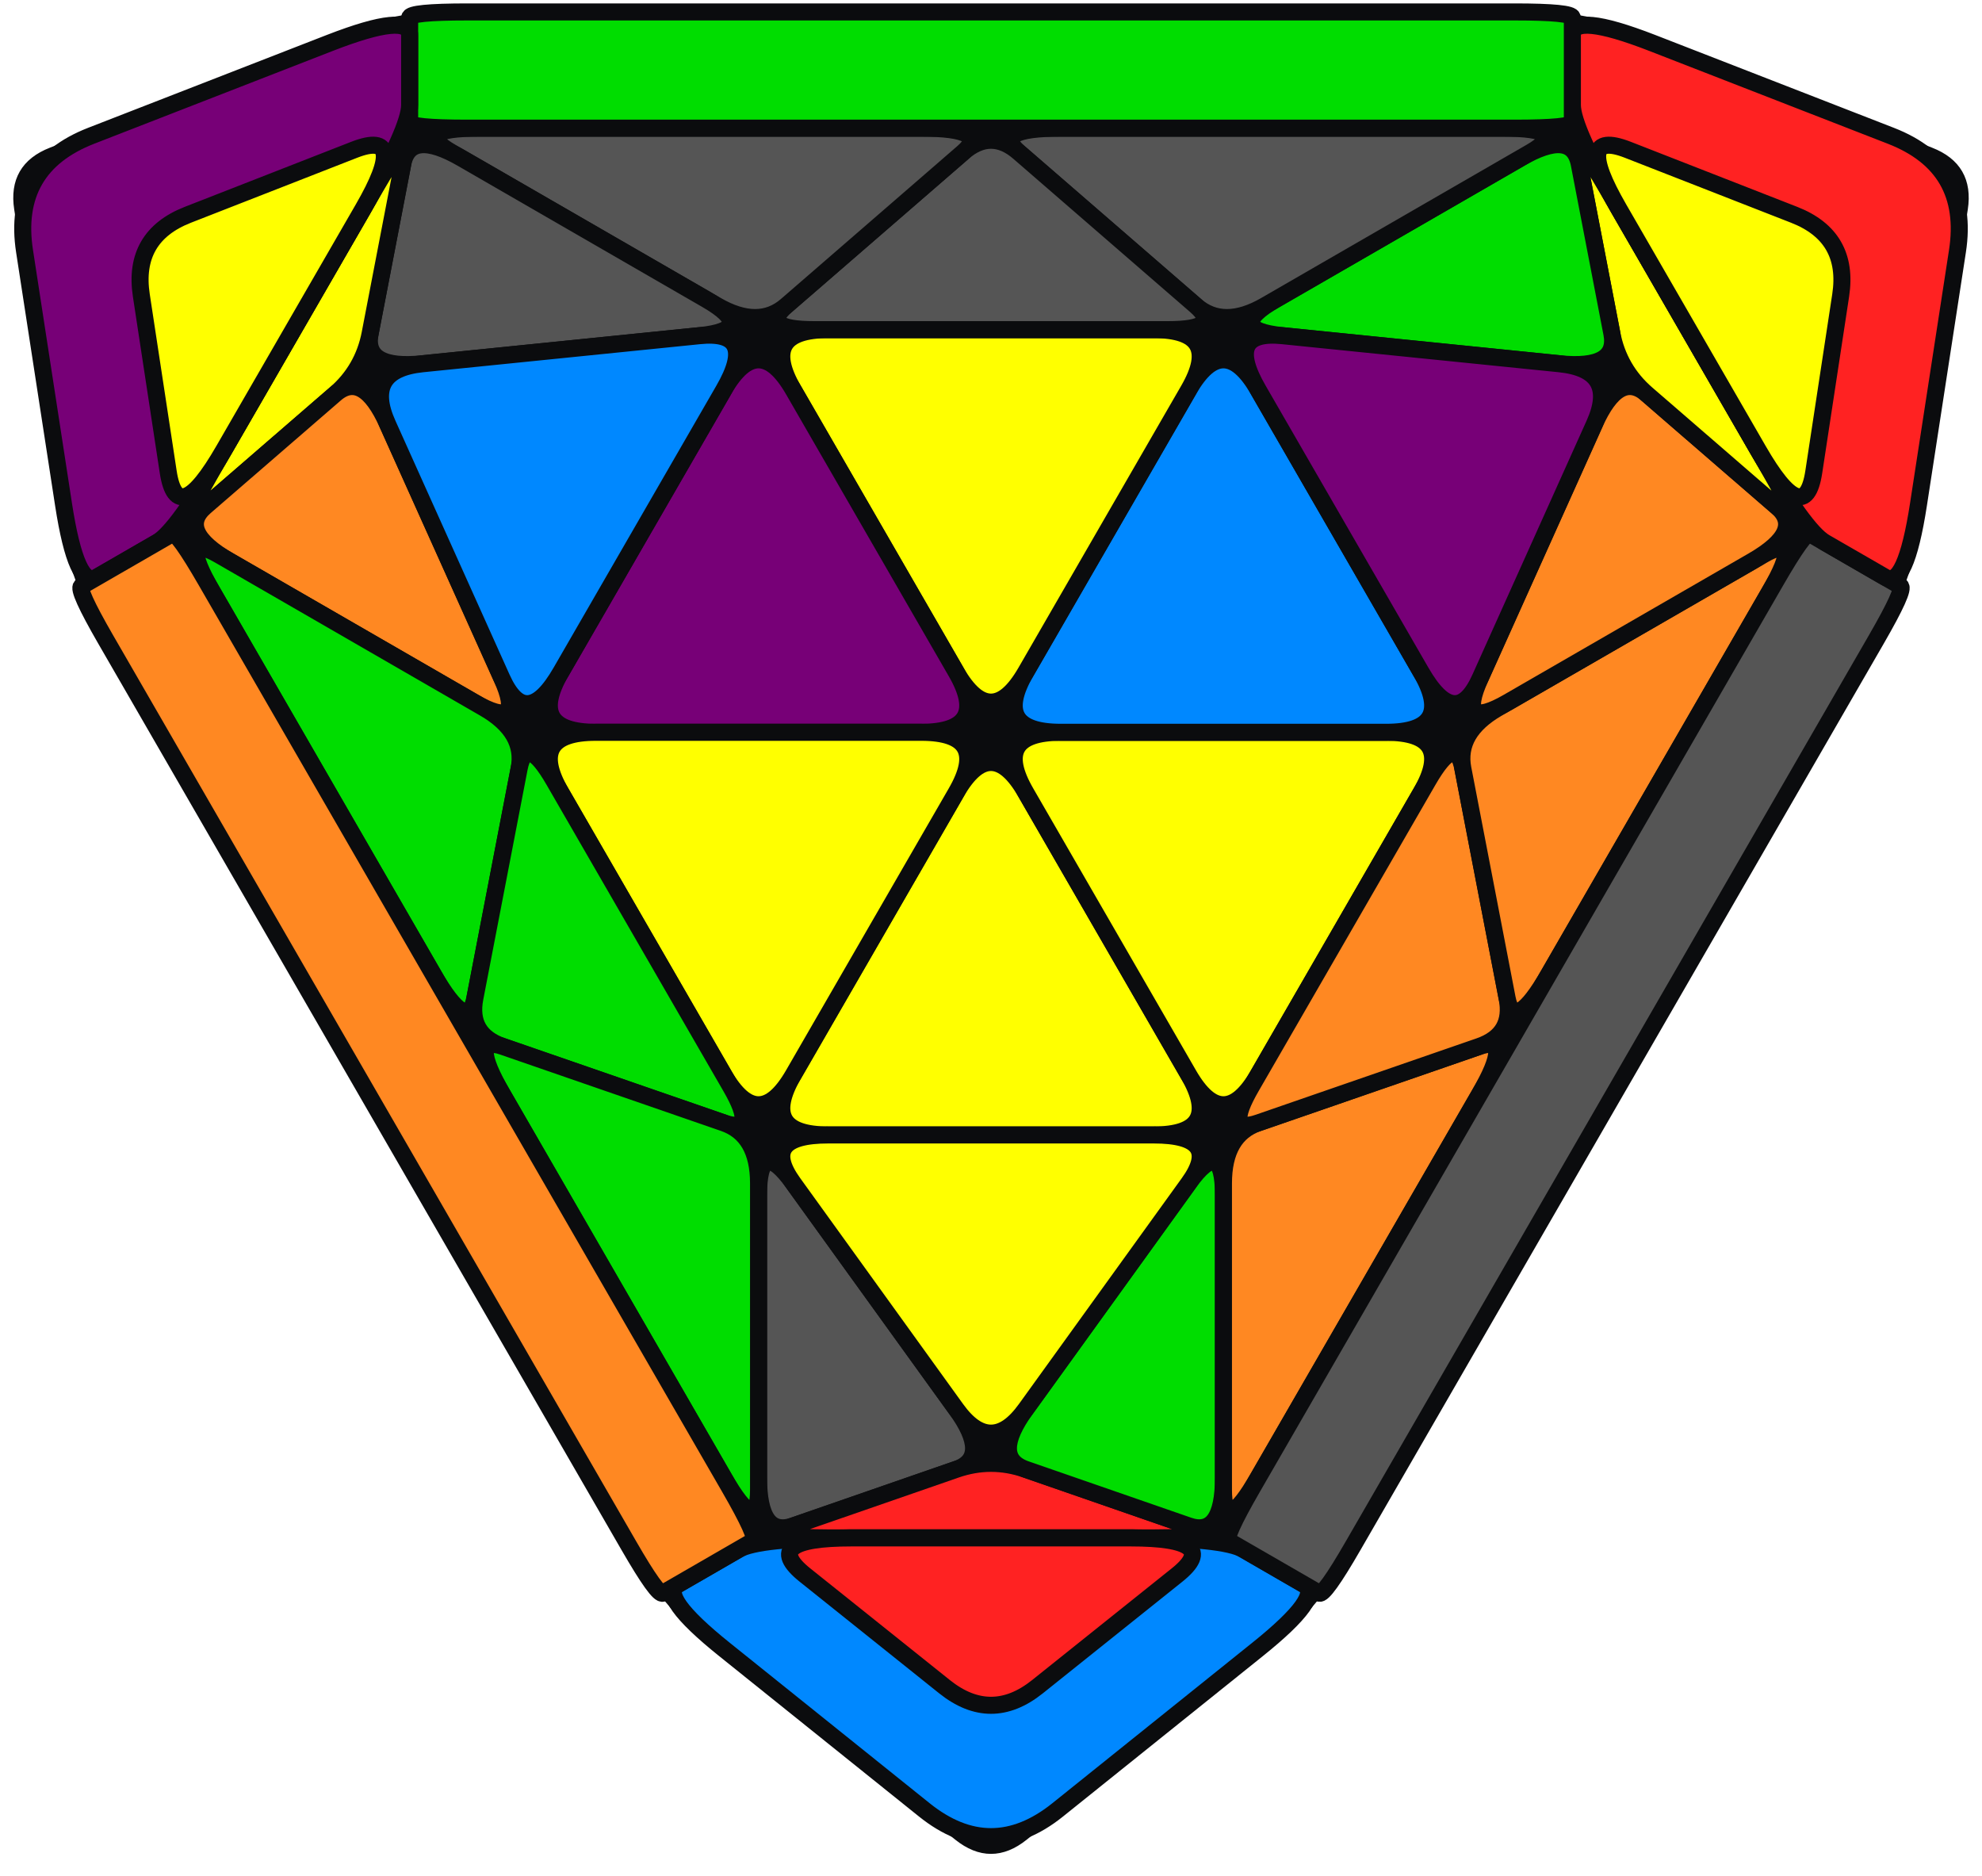
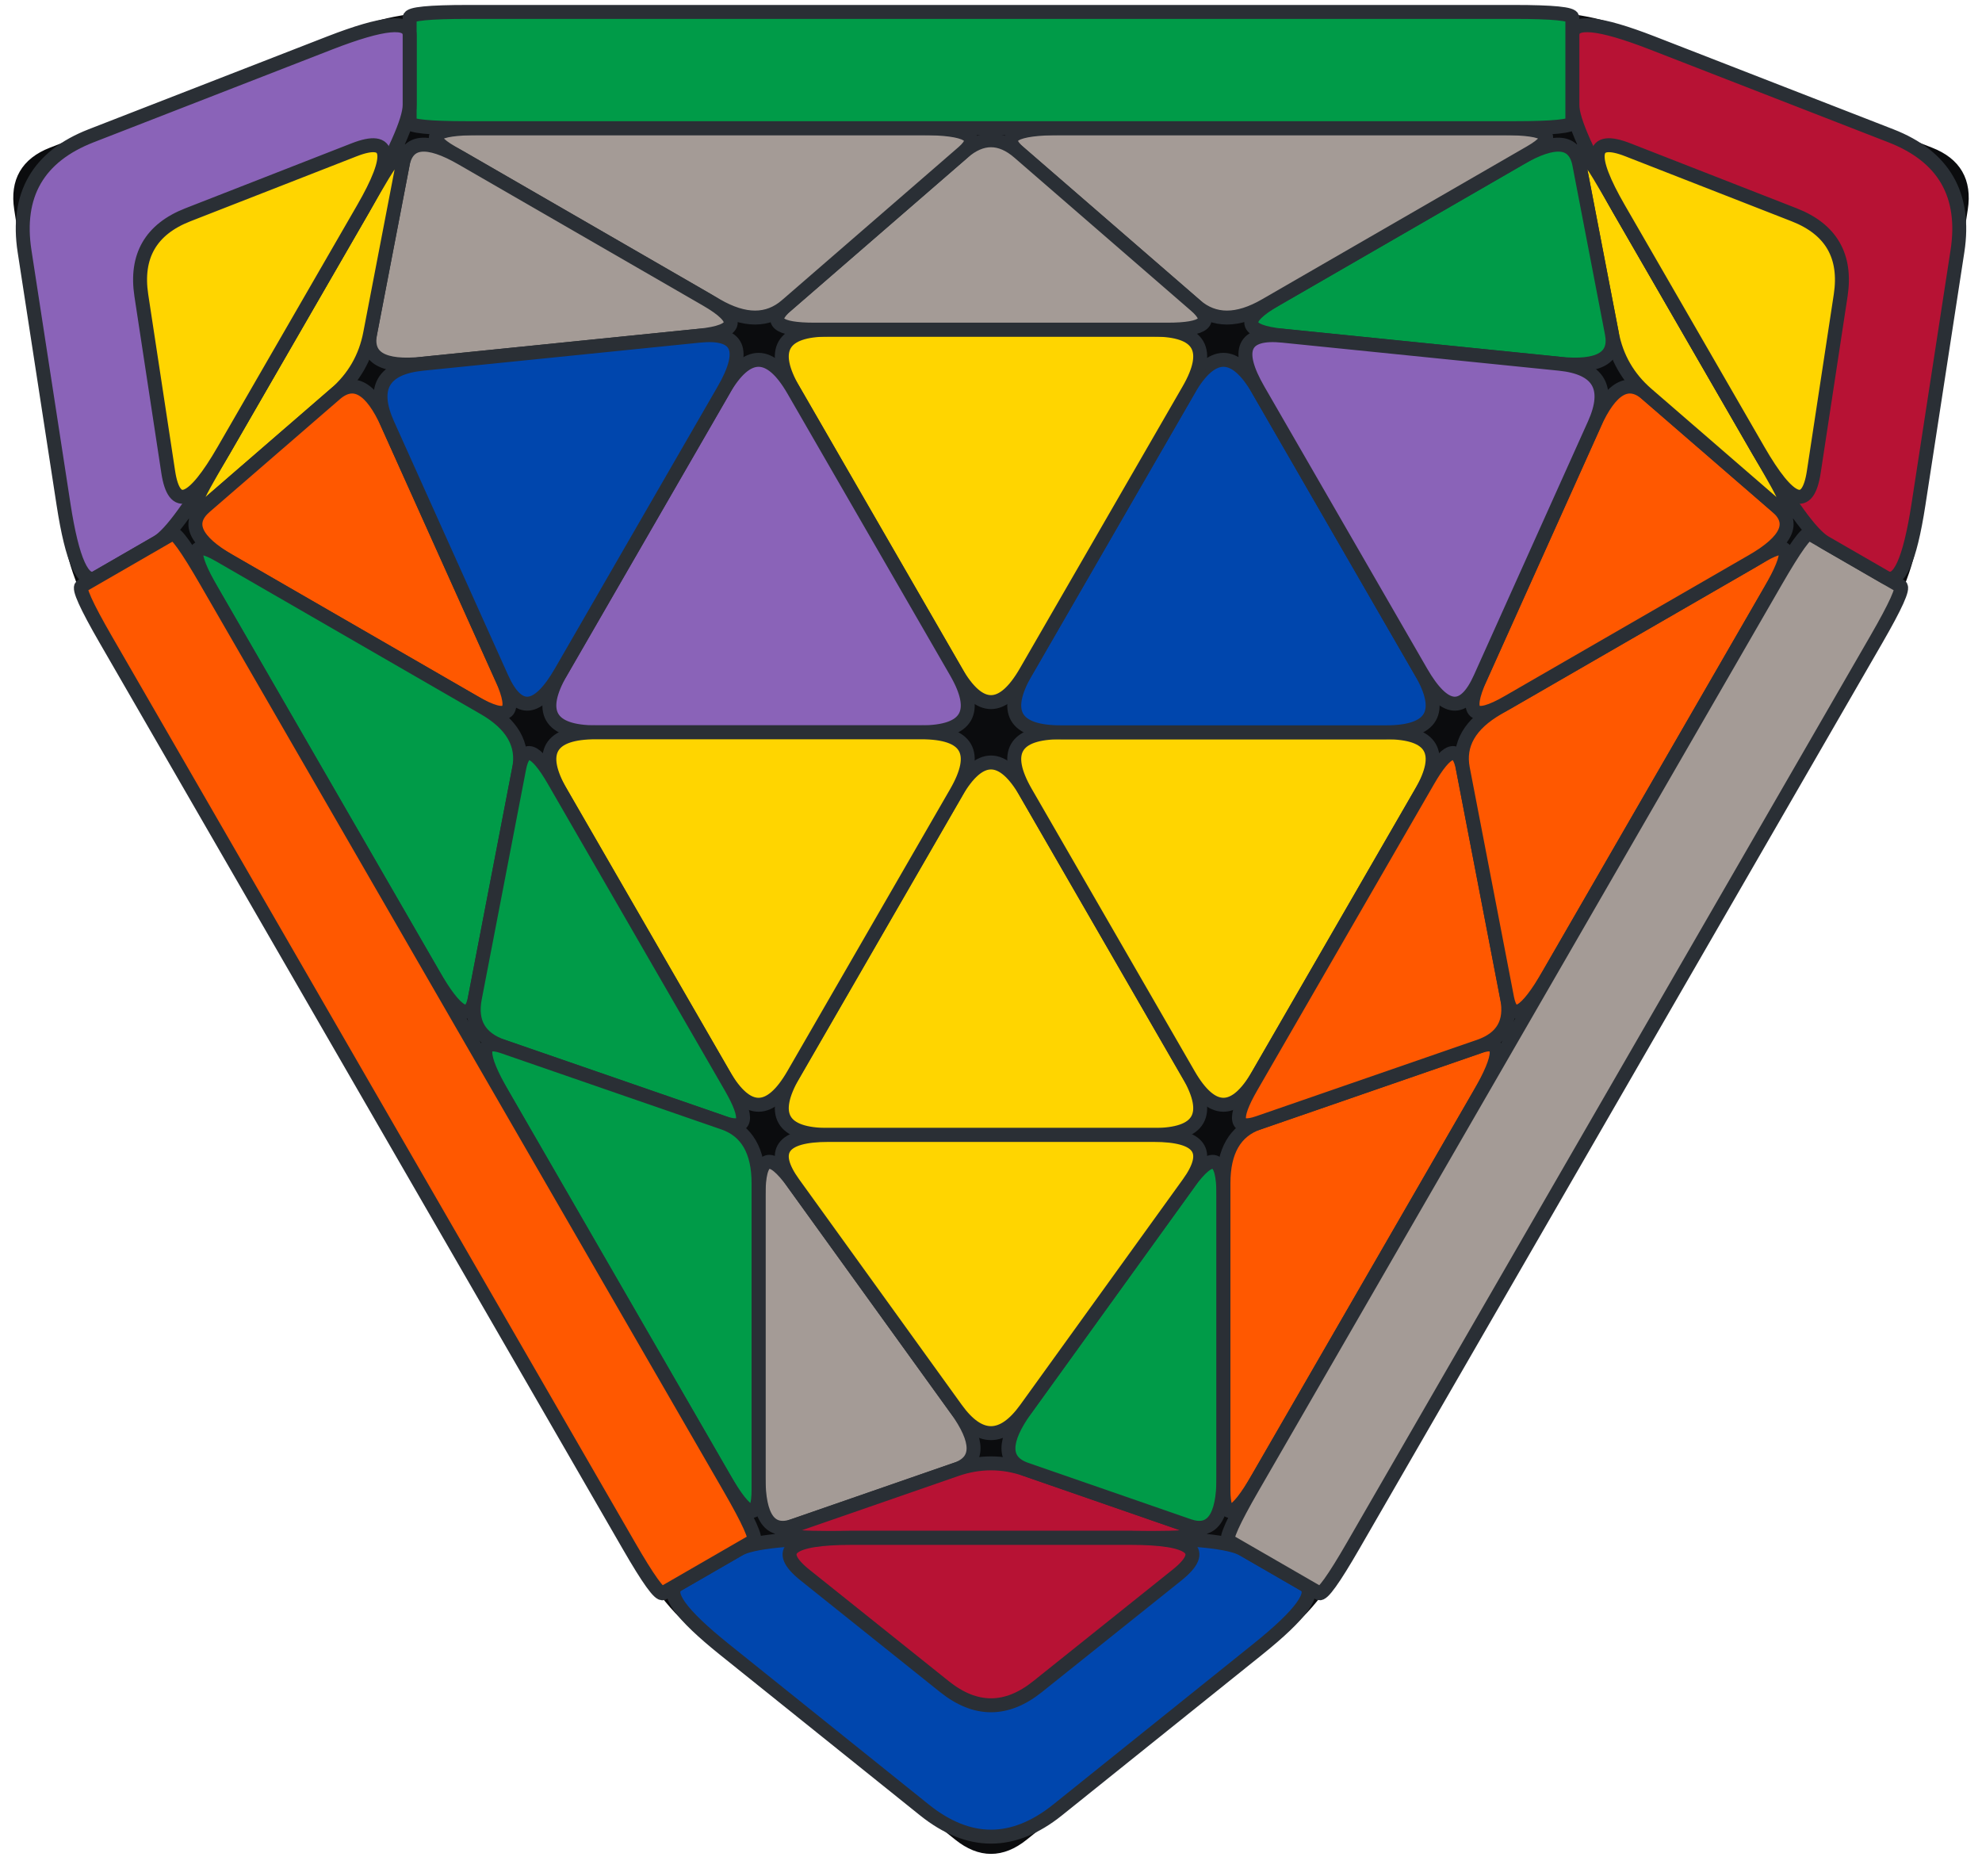
<svg xmlns="http://www.w3.org/2000/svg" viewBox="-12.79 -9.45 25.58 24.2" role="img" aria-label="TCP B3 Triangle combination and permutation, FTO 2-Look L3T case diagram">
+   <rect x="-10.95" y="24.08" width="27.2" height="NaN" fill="#f5f5f0" rx="2.5" />
  <path d="M-3.869 11.491L-0.430 14.251Q0.000 14.596,0.430 14.251L3.869 11.491 L0.430 14.251L3.869 11.491Q4.299 11.146,5.049 9.847L11.052 -0.550 L5.049 9.847L11.052 -0.550Q11.802 -1.850,11.886 -2.395L12.557 -6.753 L11.886 -2.395L12.557 -6.753Q12.641 -7.298,12.127 -7.498L8.017 -9.096 L12.127 -7.498L8.017 -9.096Q7.503 -9.296,6.003 -9.296L-6.003 -9.296 L6.003 -9.296L-6.003 -9.296Q-7.503 -9.296,-8.017 -9.096L-12.127 -7.498 L-8.017 -9.096L-12.127 -7.498Q-12.641 -7.298,-12.557 -6.753L-11.886 -2.395 L-12.557 -6.753L-11.886 -2.395Q-11.802 -1.850,-11.052 -0.550L-5.049 9.847 L-11.052 -0.550L-5.049 9.847Q-4.299 11.146,-3.869 11.491L-0.430 14.251Z" fill="#0b0c0e" stroke="#0b0c0e" stroke-width="0.1" stroke-linejoin="round" />
-   <path d="M-0.450 0.779L-2.550 4.417Q-3.000 5.196,-2.100 5.196L2.100 5.196 L-2.100 5.196L2.100 5.196Q3.000 5.196,2.550 4.417L0.450 0.779 L2.550 4.417L0.450 0.779Q0.000 0.000,-0.450 0.779L-2.550 4.417Z" fill="#ff0" stroke="#0b0c0e" stroke-width="0.22" stroke-linejoin="round" />
-   <path d="M-3.000 5.976L-3.000 9.616Q-3.000 10.396,-2.550 10.240L-0.450 9.512 L-2.550 10.240L-0.450 9.512Q0.000 9.356,-0.450 8.732L-2.550 5.820 L-0.450 8.732L-2.550 5.820Q-3.000 5.196,-3.000 5.976L-3.000 9.616Z" fill="#555" stroke="#0b0c0e" stroke-width="0.22" stroke-linejoin="round" />
-   <path d="M-2.100 10.396L2.100 10.396Q3.000 10.396,2.550 10.240L0.450 9.512 L2.550 10.240L0.450 9.512Q0.000 9.356,-0.450 9.512L-2.550 10.240 L-0.450 9.512L-2.550 10.240Q-3.000 10.396,-2.100 10.396L2.100 10.396Z" fill="#f22" stroke="#0b0c0e" stroke-width="0.22" stroke-linejoin="round" />
-   <path d="M3.000 9.616L3.000 5.976Q3.000 5.196,2.550 5.820L0.450 8.732 L2.550 5.820L0.450 8.732Q0.000 9.356,0.450 9.512L2.550 10.240 L0.450 9.512L2.550 10.240Q3.000 10.396,3.000 9.616L3.000 5.976Z" fill="#0d0" stroke="#0b0c0e" stroke-width="0.22" stroke-linejoin="round" />
-   <path d="M2.100 5.196L-2.100 5.196Q-3.000 5.196,-2.550 5.820L-0.450 8.732 L-2.550 5.820L-0.450 8.732Q0.000 9.356,0.450 8.732L2.550 5.820 L0.450 8.732L2.550 5.820Q3.000 5.196,2.100 5.196L-2.100 5.196Z" fill="#ff0" stroke="#0b0c0e" stroke-width="0.22" stroke-linejoin="round" />
-   <path d="M0.450 0.779L2.550 4.417Q3.000 5.196,3.450 4.417L5.550 0.779 L3.450 4.417L5.550 0.779Q6.000 0.000,5.100 0.000L0.900 0.000 L5.100 0.000L0.900 0.000Q0.000 0.000,0.450 0.779L2.550 4.417Z" fill="#ff0" stroke="#0b0c0e" stroke-width="0.22" stroke-linejoin="round" />
-   <path d="M3.000 5.820L3.000 9.772Q3.000 10.396,3.450 9.616L6.301 4.678 L3.450 9.616L6.301 4.678Q6.752 3.898,6.301 4.054L3.450 5.040 L6.301 4.054L3.450 5.040Q3.000 5.196,3.000 5.820L3.000 9.772Z" fill="#f82" stroke="#0b0c0e" stroke-width="0.22" stroke-linejoin="round" />
-   <path d="M5.640 0.624L3.360 4.573Q3.000 5.196,3.450 5.040L6.301 4.054 L3.450 5.040L6.301 4.054Q6.752 3.898,6.661 3.430L6.090 0.468 L6.661 3.430L6.090 0.468Q6.000 0.000,5.640 0.624L3.360 4.573Z" fill="#f82" stroke="#0b0c0e" stroke-width="0.22" stroke-linejoin="round" />
-   <path d="M6.090 0.468L6.661 3.430Q6.752 3.898,7.202 3.118L10.053 -1.820 L7.202 3.118L10.053 -1.820Q10.503 -2.600,9.963 -2.288L6.540 -0.312 L9.963 -2.288L6.540 -0.312Q6.000 0.000,6.090 0.468L6.661 3.430Z" fill="#f82" stroke="#0b0c0e" stroke-width="0.22" stroke-linejoin="round" />
-   <path d="M-3.260 10.546L-4.039 10.996Q-4.299 11.146,-3.439 11.836L-0.860 13.906 L-3.439 11.836L-0.860 13.906Q0.000 14.596,0.860 13.906L3.439 11.836 L0.860 13.906L3.439 11.836Q4.299 11.146,4.039 10.996L3.260 10.546 L4.039 10.996L3.260 10.546Q3.000 10.396,1.800 10.396L-1.800 10.396 L1.800 10.396L-1.800 10.396Q-3.000 10.396,-3.260 10.546L-4.039 10.996Z" fill="#08f" stroke="#0b0c0e" stroke-width="0.22" stroke-linejoin="round" />
-   <path d="M-2.400 10.876L-0.600 12.316Q0.000 12.796,0.600 12.316L2.400 10.876 L0.600 12.316L2.400 10.876Q3.000 10.396,1.800 10.396L-1.800 10.396 L1.800 10.396L-1.800 10.396Q-3.000 10.396,-2.400 10.876L-0.600 12.316Z" fill="#f22" stroke="#0b0c0e" stroke-width="0.22" stroke-linejoin="round" />
-   <path d="M3.065 10.434L4.234 11.109Q4.299 11.146,4.674 10.496L11.427 -1.200 L4.674 10.496L11.427 -1.200Q11.802 -1.850,11.737 -1.887L10.568 -2.562 L11.737 -1.887L10.568 -2.562Q10.503 -2.600,10.128 -1.950L3.375 9.746 L10.128 -1.950L3.375 9.746Q3.000 10.396,3.065 10.434L4.234 11.109Z" fill="#555" stroke="#0b0c0e" stroke-width="0.22" stroke-linejoin="round" />
-   <path d="M0.900 0.000L5.100 0.000Q6.000 0.000,5.550 -0.779L3.450 -4.417 L5.550 -0.779L3.450 -4.417Q3.000 -5.196,2.550 -4.417L0.450 -0.779 L2.550 -4.417L0.450 -0.779Q-0.000 -0.000,0.900 0.000L5.100 0.000Z" fill="#08f" stroke="#0b0c0e" stroke-width="0.22" stroke-linejoin="round" />
-   <path d="M6.675 -0.390L9.828 -2.210Q10.503 -2.600,10.143 -2.912L8.463 -4.366 L10.143 -2.912L8.463 -4.366Q8.103 -4.678,7.787 -3.976L6.315 -0.702 L7.787 -3.976L6.315 -0.702Q6.000 0.000,6.675 -0.390L9.828 -2.210Z" fill="#f82" stroke="#0b0c0e" stroke-width="0.22" stroke-linejoin="round" />
-   <path d="M10.053 -3.379L7.953 -7.017Q7.503 -7.796,7.593 -7.328L8.013 -5.146 L7.593 -7.328L8.013 -5.146Q8.103 -4.678,8.463 -4.366L10.143 -2.912 L8.463 -4.366L10.143 -2.912Q10.503 -2.600,10.053 -3.379L7.953 -7.017Z" fill="#ff0" stroke="#0b0c0e" stroke-width="0.22" stroke-linejoin="round" />
-   <path d="M6.828 -7.406L3.675 -5.586Q3.000 -5.196,3.765 -5.118L7.337 -4.756 L3.765 -5.118L7.337 -4.756Q8.103 -4.678,8.013 -5.146L7.593 -7.328 L8.013 -5.146L7.593 -7.328Q7.503 -7.796,6.828 -7.406L3.675 -5.586Z" fill="#0d0" stroke="#0b0c0e" stroke-width="0.22" stroke-linejoin="round" />
-   <path d="M3.450 -4.417L5.550 -0.779Q6.000 0.000,6.315 -0.702L7.787 -3.976 L6.315 -0.702L7.787 -3.976Q8.103 -4.678,7.337 -4.756L3.765 -5.118 L7.337 -4.756L3.765 -5.118Q3.000 -5.196,3.450 -4.417L5.550 -0.779Z" fill="#707" stroke="#0b0c0e" stroke-width="0.22" stroke-linejoin="round" />
-   <path d="M0.450 -0.779L2.550 -4.417Q3.000 -5.196,2.100 -5.196L-2.100 -5.196 L2.100 -5.196L-2.100 -5.196Q-3.000 -5.196,-2.550 -4.417L-0.450 -0.779 L-2.550 -4.417L-0.450 -0.779Q-0.000 -0.000,0.450 -0.779L2.550 -4.417Z" fill="#ff0" stroke="#0b0c0e" stroke-width="0.22" stroke-linejoin="round" />
-   <path d="M3.540 -5.508L6.963 -7.484Q7.503 -7.796,6.603 -7.796L0.900 -7.796 L6.603 -7.796L0.900 -7.796Q0.000 -7.796,0.360 -7.484L2.640 -5.508 L0.360 -7.484L2.640 -5.508Q3.000 -5.196,3.540 -5.508L6.963 -7.484Z" fill="#555" stroke="#0b0c0e" stroke-width="0.22" stroke-linejoin="round" />
-   <path d="M-2.280 -5.196L2.280 -5.196Q3.000 -5.196,2.640 -5.508L0.360 -7.484 L2.640 -5.508L0.360 -7.484Q0.000 -7.796,-0.360 -7.484L-2.640 -5.508 L-0.360 -7.484L-2.640 -5.508Q-3.000 -5.196,-2.280 -5.196L2.280 -5.196Z" fill="#555" stroke="#0b0c0e" stroke-width="0.22" stroke-linejoin="round" />
-   <path d="M-2.640 -5.508L-0.360 -7.484Q0.000 -7.796,-0.900 -7.796L-6.603 -7.796 L-0.900 -7.796L-6.603 -7.796Q-7.503 -7.796,-6.963 -7.484L-3.540 -5.508 L-6.963 -7.484L-3.540 -5.508Q-3.000 -5.196,-2.640 -5.508L-0.360 -7.484Z" fill="#555" stroke="#0b0c0e" stroke-width="0.22" stroke-linejoin="round" />
-   <path d="M10.763 -2.450L11.543 -2.000Q11.802 -1.850,11.970 -2.940L12.473 -6.208 L11.970 -2.940L12.473 -6.208Q12.641 -7.298,11.613 -7.698L8.531 -8.897 L11.613 -7.698L8.531 -8.897Q7.503 -9.296,7.503 -8.996L7.503 -8.096 L7.503 -8.996L7.503 -8.096Q7.503 -7.796,8.103 -6.757L9.903 -3.639 L8.103 -6.757L9.903 -3.639Q10.503 -2.600,10.763 -2.450L11.543 -2.000Z" fill="#f22" stroke="#0b0c0e" stroke-width="0.22" stroke-linejoin="round" />
-   <path d="M10.619 -3.360L10.966 -5.638Q11.082 -6.398,10.366 -6.678L8.219 -7.517 L10.366 -6.678L8.219 -7.517Q7.503 -7.796,8.103 -6.757L9.903 -3.639 L8.103 -6.757L9.903 -3.639Q10.503 -2.600,10.619 -3.360L10.966 -5.638Z" fill="#ff0" stroke="#0b0c0e" stroke-width="0.22" stroke-linejoin="round" />
-   <path d="M7.503 -7.871L7.503 -9.221Q7.503 -9.296,6.753 -9.296L-6.753 -9.296 L6.753 -9.296L-6.753 -9.296Q-7.503 -9.296,-7.503 -9.221L-7.503 -7.871 L-7.503 -9.221L-7.503 -7.871Q-7.503 -7.796,-6.753 -7.796L6.753 -7.796 L-6.753 -7.796L6.753 -7.796Q7.503 -7.796,7.503 -7.871L7.503 -9.221Z" fill="#0d0" stroke="#0b0c0e" stroke-width="0.22" stroke-linejoin="round" />
-   <path d="M-0.450 -0.779L-2.550 -4.417Q-3.000 -5.196,-3.450 -4.417L-5.550 -0.779 L-3.450 -4.417L-5.550 -0.779Q-6.000 0.000,-5.100 0.000L-0.900 0.000 L-5.100 0.000L-0.900 0.000Q0.000 0.000,-0.450 -0.779L-2.550 -4.417Z" fill="#707" stroke="#0b0c0e" stroke-width="0.22" stroke-linejoin="round" />
-   <path d="M-3.675 -5.586L-6.828 -7.406Q-7.503 -7.796,-7.593 -7.328L-8.013 -5.146 L-7.593 -7.328L-8.013 -5.146Q-8.103 -4.678,-7.337 -4.756L-3.765 -5.118 L-7.337 -4.756L-3.765 -5.118Q-3.000 -5.196,-3.675 -5.586L-6.828 -7.406Z" fill="#555" stroke="#0b0c0e" stroke-width="0.22" stroke-linejoin="round" />
-   <path d="M-7.953 -7.017L-10.053 -3.379Q-10.503 -2.600,-10.143 -2.912L-8.463 -4.366 L-10.143 -2.912L-8.463 -4.366Q-8.103 -4.678,-8.013 -5.146L-7.593 -7.328 L-8.013 -5.146L-7.593 -7.328Q-7.503 -7.796,-7.953 -7.017L-10.053 -3.379Z" fill="#ff0" stroke="#0b0c0e" stroke-width="0.22" stroke-linejoin="round" />
-   <path d="M-9.828 -2.210L-6.675 -0.390Q-6.000 0.000,-6.315 -0.702L-7.787 -3.976 L-6.315 -0.702L-7.787 -3.976Q-8.103 -4.678,-8.463 -4.366L-10.143 -2.912 L-8.463 -4.366L-10.143 -2.912Q-10.503 -2.600,-9.828 -2.210L-6.675 -0.390Z" fill="#f82" stroke="#0b0c0e" stroke-width="0.22" stroke-linejoin="round" />
-   <path d="M-5.550 -0.779L-3.450 -4.417Q-3.000 -5.196,-3.765 -5.118L-7.337 -4.756 L-3.765 -5.118L-7.337 -4.756Q-8.103 -4.678,-7.787 -3.976L-6.315 -0.702 L-7.787 -3.976L-6.315 -0.702Q-6.000 0.000,-5.550 -0.779L-3.450 -4.417Z" fill="#08f" stroke="#0b0c0e" stroke-width="0.22" stroke-linejoin="round" />
-   <path d="M-0.900 0.000L-5.100 0.000Q-6.000 0.000,-5.550 0.779L-3.450 4.417 L-5.550 0.779L-3.450 4.417Q-3.000 5.196,-2.550 4.417L-0.450 0.779 L-2.550 4.417L-0.450 0.779Q0.000 0.000,-0.900 0.000L-5.100 0.000Z" fill="#ff0" stroke="#0b0c0e" stroke-width="0.22" stroke-linejoin="round" />
-   <path d="M-6.540 -0.312L-9.963 -2.288Q-10.503 -2.600,-10.053 -1.820L-7.202 3.118 L-10.053 -1.820L-7.202 3.118Q-6.752 3.898,-6.661 3.430L-6.090 0.468 L-6.661 3.430L-6.090 0.468Q-6.000 0.000,-6.540 -0.312L-9.963 -2.288Z" fill="#0d0" stroke="#0b0c0e" stroke-width="0.22" stroke-linejoin="round" />
-   <path d="M-3.360 4.573L-5.640 0.624Q-6.000 0.000,-6.090 0.468L-6.661 3.430 L-6.090 0.468L-6.661 3.430Q-6.752 3.898,-6.301 4.054L-3.450 5.040 L-6.301 4.054L-3.450 5.040Q-3.000 5.196,-3.360 4.573L-5.640 0.624Z" fill="#0d0" stroke="#0b0c0e" stroke-width="0.22" stroke-linejoin="round" />
-   <path d="M-3.450 5.040L-6.301 4.054Q-6.752 3.898,-6.301 4.678L-3.450 9.616 L-6.301 4.678L-3.450 9.616Q-3.000 10.396,-3.000 9.772L-3.000 5.820 L-3.000 9.772L-3.000 5.820Q-3.000 5.196,-3.450 5.040L-6.301 4.054Z" fill="#0d0" stroke="#0b0c0e" stroke-width="0.22" stroke-linejoin="round" />
-   <path d="M-7.503 -8.096L-7.503 -8.996Q-7.503 -9.296,-8.531 -8.897L-11.613 -7.698 L-8.531 -8.897L-11.613 -7.698Q-12.641 -7.298,-12.473 -6.208L-11.970 -2.940 L-12.473 -6.208L-11.970 -2.940Q-11.802 -1.850,-11.543 -2.000L-10.763 -2.450 L-11.543 -2.000L-10.763 -2.450Q-10.503 -2.600,-9.903 -3.639L-8.103 -6.757 L-9.903 -3.639L-8.103 -6.757Q-7.503 -7.796,-7.503 -8.096L-7.503 -8.996Z" fill="#707" stroke="#0b0c0e" stroke-width="0.22" stroke-linejoin="round" />
-   <path d="M-8.219 -7.517L-10.366 -6.678Q-11.082 -6.398,-10.966 -5.638L-10.619 -3.360 L-10.966 -5.638L-10.619 -3.360Q-10.503 -2.600,-9.903 -3.639L-8.103 -6.757 L-9.903 -3.639L-8.103 -6.757Q-7.503 -7.796,-8.219 -7.517L-10.366 -6.678Z" fill="#ff0" stroke="#0b0c0e" stroke-width="0.22" stroke-linejoin="round" />
-   <path d="M-10.568 -2.562L-11.737 -1.887Q-11.802 -1.850,-11.427 -1.200L-4.674 10.496 L-11.427 -1.200L-4.674 10.496Q-4.299 11.146,-4.234 11.109L-3.065 10.434 L-4.234 11.109L-3.065 10.434Q-3.000 10.396,-3.375 9.746L-10.128 -1.950 L-3.375 9.746L-10.128 -1.950Q-10.503 -2.600,-10.568 -2.562L-11.737 -1.887Z" fill="#f82" stroke="#0b0c0e" stroke-width="0.22" stroke-linejoin="round" />
+   <path d="M-0.450 0.779L-2.550 4.417Q-3.000 5.196,-2.100 5.196L2.100 5.196 L-2.100 5.196L2.100 5.196Q3.000 5.196,2.550 4.417L0.450 0.779 L2.550 4.417L0.450 0.779Q0.000 0.000,-0.450 0.779L-2.550 4.417Z" fill="#ffd500" stroke="#2a2f35" stroke-width="0.18" stroke-linejoin="round" />
+   <path d="M-3.000 5.976L-3.000 9.616Q-3.000 10.396,-2.550 10.240L-0.450 9.512 L-2.550 10.240L-0.450 9.512Q0.000 9.356,-0.450 8.732L-2.550 5.820 L-0.450 8.732L-2.550 5.820Q-3.000 5.196,-3.000 5.976L-3.000 9.616Z" fill="#a49b96" stroke="#2a2f35" stroke-width="0.18" stroke-linejoin="round" />
+   <path d="M-2.100 10.396L2.100 10.396Q3.000 10.396,2.550 10.240L0.450 9.512 L2.550 10.240L0.450 9.512Q0.000 9.356,-0.450 9.512L-2.550 10.240 L-0.450 9.512L-2.550 10.240Q-3.000 10.396,-2.100 10.396L2.100 10.396Z" fill="#b71234" stroke="#2a2f35" stroke-width="0.18" stroke-linejoin="round" />
+   <path d="M3.000 9.616L3.000 5.976Q3.000 5.196,2.550 5.820L0.450 8.732 L2.550 5.820L0.450 8.732Q0.000 9.356,0.450 9.512L2.550 10.240 L0.450 9.512L2.550 10.240Q3.000 10.396,3.000 9.616L3.000 5.976Z" fill="#009b48" stroke="#2a2f35" stroke-width="0.18" stroke-linejoin="round" />
+   <path d="M2.100 5.196L-2.100 5.196Q-3.000 5.196,-2.550 5.820L-0.450 8.732 L-2.550 5.820L-0.450 8.732Q0.000 9.356,0.450 8.732L2.550 5.820 L0.450 8.732L2.550 5.820Q3.000 5.196,2.100 5.196L-2.100 5.196Z" fill="#ffd500" stroke="#2a2f35" stroke-width="0.18" stroke-linejoin="round" />
+   <path d="M0.450 0.779L2.550 4.417Q3.000 5.196,3.450 4.417L5.550 0.779 L3.450 4.417L5.550 0.779Q6.000 0.000,5.100 0.000L0.900 0.000 L5.100 0.000L0.900 0.000Q0.000 0.000,0.450 0.779L2.550 4.417Z" fill="#ffd500" stroke="#2a2f35" stroke-width="0.18" stroke-linejoin="round" />
+   <path d="M3.000 5.820L3.000 9.772Q3.000 10.396,3.450 9.616L6.301 4.678 L3.450 9.616L6.301 4.678Q6.752 3.898,6.301 4.054L3.450 5.040 L6.301 4.054L3.450 5.040Q3.000 5.196,3.000 5.820L3.000 9.772Z" fill="#ff5800" stroke="#2a2f35" stroke-width="0.18" stroke-linejoin="round" />
+   <path d="M5.640 0.624L3.360 4.573Q3.000 5.196,3.450 5.040L6.301 4.054 L3.450 5.040L6.301 4.054Q6.752 3.898,6.661 3.430L6.090 0.468 L6.661 3.430L6.090 0.468Q6.000 0.000,5.640 0.624L3.360 4.573Z" fill="#ff5800" stroke="#2a2f35" stroke-width="0.18" stroke-linejoin="round" />
+   <path d="M6.090 0.468L6.661 3.430Q6.752 3.898,7.202 3.118L10.053 -1.820 L7.202 3.118L10.053 -1.820Q10.503 -2.600,9.963 -2.288L6.540 -0.312 L9.963 -2.288L6.540 -0.312Q6.000 0.000,6.090 0.468L6.661 3.430Z" fill="#ff5800" stroke="#2a2f35" stroke-width="0.18" stroke-linejoin="round" />
+   <path d="M-3.260 10.546L-4.039 10.996Q-4.299 11.146,-3.439 11.836L-0.860 13.906 L-3.439 11.836L-0.860 13.906Q0.000 14.596,0.860 13.906L3.439 11.836 L0.860 13.906L3.439 11.836Q4.299 11.146,4.039 10.996L3.260 10.546 L4.039 10.996L3.260 10.546Q3.000 10.396,1.800 10.396L-1.800 10.396 L1.800 10.396L-1.800 10.396Q-3.000 10.396,-3.260 10.546L-4.039 10.996Z" fill="#0046ad" stroke="#2a2f35" stroke-width="0.18" stroke-linejoin="round" />
+   <path d="M-2.400 10.876L-0.600 12.316Q0.000 12.796,0.600 12.316L2.400 10.876 L0.600 12.316L2.400 10.876Q3.000 10.396,1.800 10.396L-1.800 10.396 L1.800 10.396L-1.800 10.396Q-3.000 10.396,-2.400 10.876L-0.600 12.316Z" fill="#b71234" stroke="#2a2f35" stroke-width="0.18" stroke-linejoin="round" />
+   <path d="M3.065 10.434L4.234 11.109Q4.299 11.146,4.674 10.496L11.427 -1.200 L4.674 10.496L11.427 -1.200Q11.802 -1.850,11.737 -1.887L10.568 -2.562 L11.737 -1.887L10.568 -2.562Q10.503 -2.600,10.128 -1.950L3.375 9.746 L10.128 -1.950L3.375 9.746Q3.000 10.396,3.065 10.434L4.234 11.109Z" fill="#a49b96" stroke="#2a2f35" stroke-width="0.18" stroke-linejoin="round" />
+   <path d="M0.900 0.000L5.100 0.000Q6.000 0.000,5.550 -0.779L3.450 -4.417 L5.550 -0.779L3.450 -4.417Q3.000 -5.196,2.550 -4.417L0.450 -0.779 L2.550 -4.417L0.450 -0.779Q-0.000 -0.000,0.900 0.000L5.100 0.000Z" fill="#0046ad" stroke="#2a2f35" stroke-width="0.18" stroke-linejoin="round" />
+   <path d="M6.675 -0.390L9.828 -2.210Q10.503 -2.600,10.143 -2.912L8.463 -4.366 L10.143 -2.912L8.463 -4.366Q8.103 -4.678,7.787 -3.976L6.315 -0.702 L7.787 -3.976L6.315 -0.702Q6.000 0.000,6.675 -0.390L9.828 -2.210Z" fill="#ff5800" stroke="#2a2f35" stroke-width="0.18" stroke-linejoin="round" />
+   <path d="M10.053 -3.379L7.953 -7.017Q7.503 -7.796,7.593 -7.328L8.013 -5.146 L7.593 -7.328L8.013 -5.146Q8.103 -4.678,8.463 -4.366L10.143 -2.912 L8.463 -4.366L10.143 -2.912Q10.503 -2.600,10.053 -3.379L7.953 -7.017Z" fill="#ffd500" stroke="#2a2f35" stroke-width="0.18" stroke-linejoin="round" />
+   <path d="M6.828 -7.406L3.675 -5.586Q3.000 -5.196,3.765 -5.118L7.337 -4.756 L3.765 -5.118L7.337 -4.756Q8.103 -4.678,8.013 -5.146L7.593 -7.328 L8.013 -5.146L7.593 -7.328Q7.503 -7.796,6.828 -7.406L3.675 -5.586Z" fill="#009b48" stroke="#2a2f35" stroke-width="0.18" stroke-linejoin="round" />
+   <path d="M3.450 -4.417L5.550 -0.779Q6.000 0.000,6.315 -0.702L7.787 -3.976 L6.315 -0.702L7.787 -3.976Q8.103 -4.678,7.337 -4.756L3.765 -5.118 L7.337 -4.756L3.765 -5.118Q3.000 -5.196,3.450 -4.417L5.550 -0.779Z" fill="#8a63b8" stroke="#2a2f35" stroke-width="0.18" stroke-linejoin="round" />
+   <path d="M0.450 -0.779L2.550 -4.417Q3.000 -5.196,2.100 -5.196L-2.100 -5.196 L2.100 -5.196L-2.100 -5.196Q-3.000 -5.196,-2.550 -4.417L-0.450 -0.779 L-2.550 -4.417L-0.450 -0.779Q-0.000 -0.000,0.450 -0.779L2.550 -4.417Z" fill="#ffd500" stroke="#2a2f35" stroke-width="0.18" stroke-linejoin="round" />
+   <path d="M3.540 -5.508L6.963 -7.484Q7.503 -7.796,6.603 -7.796L0.900 -7.796 L6.603 -7.796L0.900 -7.796Q0.000 -7.796,0.360 -7.484L2.640 -5.508 L0.360 -7.484L2.640 -5.508Q3.000 -5.196,3.540 -5.508L6.963 -7.484Z" fill="#a49b96" stroke="#2a2f35" stroke-width="0.18" stroke-linejoin="round" />
+   <path d="M-2.280 -5.196L2.280 -5.196Q3.000 -5.196,2.640 -5.508L0.360 -7.484 L2.640 -5.508L0.360 -7.484Q0.000 -7.796,-0.360 -7.484L-2.640 -5.508 L-0.360 -7.484L-2.640 -5.508Q-3.000 -5.196,-2.280 -5.196L2.280 -5.196Z" fill="#a49b96" stroke="#2a2f35" stroke-width="0.18" stroke-linejoin="round" />
+   <path d="M-2.640 -5.508L-0.360 -7.484Q0.000 -7.796,-0.900 -7.796L-6.603 -7.796 L-0.900 -7.796L-6.603 -7.796Q-7.503 -7.796,-6.963 -7.484L-3.540 -5.508 L-6.963 -7.484L-3.540 -5.508Q-3.000 -5.196,-2.640 -5.508L-0.360 -7.484Z" fill="#a49b96" stroke="#2a2f35" stroke-width="0.18" stroke-linejoin="round" />
+   <path d="M10.763 -2.450L11.543 -2.000Q11.802 -1.850,11.970 -2.940L12.473 -6.208 L11.970 -2.940L12.473 -6.208Q12.641 -7.298,11.613 -7.698L8.531 -8.897 L11.613 -7.698L8.531 -8.897Q7.503 -9.296,7.503 -8.996L7.503 -8.096 L7.503 -8.996L7.503 -8.096Q7.503 -7.796,8.103 -6.757L9.903 -3.639 L8.103 -6.757L9.903 -3.639Q10.503 -2.600,10.763 -2.450L11.543 -2.000Z" fill="#b71234" stroke="#2a2f35" stroke-width="0.18" stroke-linejoin="round" />
+   <path d="M10.619 -3.360L10.966 -5.638Q11.082 -6.398,10.366 -6.678L8.219 -7.517 L10.366 -6.678L8.219 -7.517Q7.503 -7.796,8.103 -6.757L9.903 -3.639 L8.103 -6.757L9.903 -3.639Q10.503 -2.600,10.619 -3.360L10.966 -5.638Z" fill="#ffd500" stroke="#2a2f35" stroke-width="0.18" stroke-linejoin="round" />
+   <path d="M7.503 -7.871L7.503 -9.221Q7.503 -9.296,6.753 -9.296L-6.753 -9.296 L6.753 -9.296L-6.753 -9.296Q-7.503 -9.296,-7.503 -9.221L-7.503 -7.871 L-7.503 -9.221L-7.503 -7.871Q-7.503 -7.796,-6.753 -7.796L6.753 -7.796 L-6.753 -7.796L6.753 -7.796Q7.503 -7.796,7.503 -7.871L7.503 -9.221Z" fill="#009b48" stroke="#2a2f35" stroke-width="0.18" stroke-linejoin="round" />
+   <path d="M-0.450 -0.779L-2.550 -4.417Q-3.000 -5.196,-3.450 -4.417L-5.550 -0.779 L-3.450 -4.417L-5.550 -0.779Q-6.000 0.000,-5.100 0.000L-0.900 0.000 L-5.100 0.000L-0.900 0.000Q0.000 0.000,-0.450 -0.779L-2.550 -4.417Z" fill="#8a63b8" stroke="#2a2f35" stroke-width="0.18" stroke-linejoin="round" />
+   <path d="M-3.675 -5.586L-6.828 -7.406Q-7.503 -7.796,-7.593 -7.328L-8.013 -5.146 L-7.593 -7.328L-8.013 -5.146Q-8.103 -4.678,-7.337 -4.756L-3.765 -5.118 L-7.337 -4.756L-3.765 -5.118Q-3.000 -5.196,-3.675 -5.586L-6.828 -7.406Z" fill="#a49b96" stroke="#2a2f35" stroke-width="0.18" stroke-linejoin="round" />
+   <path d="M-7.953 -7.017L-10.053 -3.379Q-10.503 -2.600,-10.143 -2.912L-8.463 -4.366 L-10.143 -2.912L-8.463 -4.366Q-8.103 -4.678,-8.013 -5.146L-7.593 -7.328 L-8.013 -5.146L-7.593 -7.328Q-7.503 -7.796,-7.953 -7.017L-10.053 -3.379Z" fill="#ffd500" stroke="#2a2f35" stroke-width="0.18" stroke-linejoin="round" />
+   <path d="M-9.828 -2.210L-6.675 -0.390Q-6.000 0.000,-6.315 -0.702L-7.787 -3.976 L-6.315 -0.702L-7.787 -3.976Q-8.103 -4.678,-8.463 -4.366L-10.143 -2.912 L-8.463 -4.366L-10.143 -2.912Q-10.503 -2.600,-9.828 -2.210L-6.675 -0.390Z" fill="#ff5800" stroke="#2a2f35" stroke-width="0.18" stroke-linejoin="round" />
+   <path d="M-5.550 -0.779L-3.450 -4.417Q-3.000 -5.196,-3.765 -5.118L-7.337 -4.756 L-3.765 -5.118L-7.337 -4.756Q-8.103 -4.678,-7.787 -3.976L-6.315 -0.702 L-7.787 -3.976L-6.315 -0.702Q-6.000 0.000,-5.550 -0.779L-3.450 -4.417Z" fill="#0046ad" stroke="#2a2f35" stroke-width="0.18" stroke-linejoin="round" />
+   <path d="M-0.900 0.000L-5.100 0.000Q-6.000 0.000,-5.550 0.779L-3.450 4.417 L-5.550 0.779L-3.450 4.417Q-3.000 5.196,-2.550 4.417L-0.450 0.779 L-2.550 4.417L-0.450 0.779Q0.000 0.000,-0.900 0.000L-5.100 0.000Z" fill="#ffd500" stroke="#2a2f35" stroke-width="0.18" stroke-linejoin="round" />
+   <path d="M-6.540 -0.312L-9.963 -2.288Q-10.503 -2.600,-10.053 -1.820L-7.202 3.118 L-10.053 -1.820L-7.202 3.118Q-6.752 3.898,-6.661 3.430L-6.090 0.468 L-6.661 3.430L-6.090 0.468Q-6.000 0.000,-6.540 -0.312L-9.963 -2.288Z" fill="#009b48" stroke="#2a2f35" stroke-width="0.18" stroke-linejoin="round" />
+   <path d="M-3.360 4.573L-5.640 0.624Q-6.000 0.000,-6.090 0.468L-6.661 3.430 L-6.090 0.468L-6.661 3.430Q-6.752 3.898,-6.301 4.054L-3.450 5.040 L-6.301 4.054L-3.450 5.040Q-3.000 5.196,-3.360 4.573L-5.640 0.624Z" fill="#009b48" stroke="#2a2f35" stroke-width="0.18" stroke-linejoin="round" />
+   <path d="M-3.450 5.040L-6.301 4.054Q-6.752 3.898,-6.301 4.678L-3.450 9.616 L-6.301 4.678L-3.450 9.616Q-3.000 10.396,-3.000 9.772L-3.000 5.820 L-3.000 9.772L-3.000 5.820Q-3.000 5.196,-3.450 5.040L-6.301 4.054Z" fill="#009b48" stroke="#2a2f35" stroke-width="0.18" stroke-linejoin="round" />
+   <path d="M-7.503 -8.096L-7.503 -8.996Q-7.503 -9.296,-8.531 -8.897L-11.613 -7.698 L-8.531 -8.897L-11.613 -7.698Q-12.641 -7.298,-12.473 -6.208L-11.970 -2.940 L-12.473 -6.208L-11.970 -2.940Q-11.802 -1.850,-11.543 -2.000L-10.763 -2.450 L-11.543 -2.000L-10.763 -2.450Q-10.503 -2.600,-9.903 -3.639L-8.103 -6.757 L-9.903 -3.639L-8.103 -6.757Q-7.503 -7.796,-7.503 -8.096L-7.503 -8.996Z" fill="#8a63b8" stroke="#2a2f35" stroke-width="0.18" stroke-linejoin="round" />
+   <path d="M-8.219 -7.517L-10.366 -6.678Q-11.082 -6.398,-10.966 -5.638L-10.619 -3.360 L-10.966 -5.638L-10.619 -3.360Q-10.503 -2.600,-9.903 -3.639L-8.103 -6.757 L-9.903 -3.639L-8.103 -6.757Q-7.503 -7.796,-8.219 -7.517L-10.366 -6.678Z" fill="#ffd500" stroke="#2a2f35" stroke-width="0.18" stroke-linejoin="round" />
+   <path d="M-10.568 -2.562L-11.737 -1.887Q-11.802 -1.850,-11.427 -1.200L-4.674 10.496 L-11.427 -1.200L-4.674 10.496Q-4.299 11.146,-4.234 11.109L-3.065 10.434 L-4.234 11.109L-3.065 10.434Q-3.000 10.396,-3.375 9.746L-10.128 -1.950 L-3.375 9.746L-10.128 -1.950Q-10.503 -2.600,-10.568 -2.562L-11.737 -1.887Z" fill="#ff5800" stroke="#2a2f35" stroke-width="0.18" stroke-linejoin="round" />
</svg>
